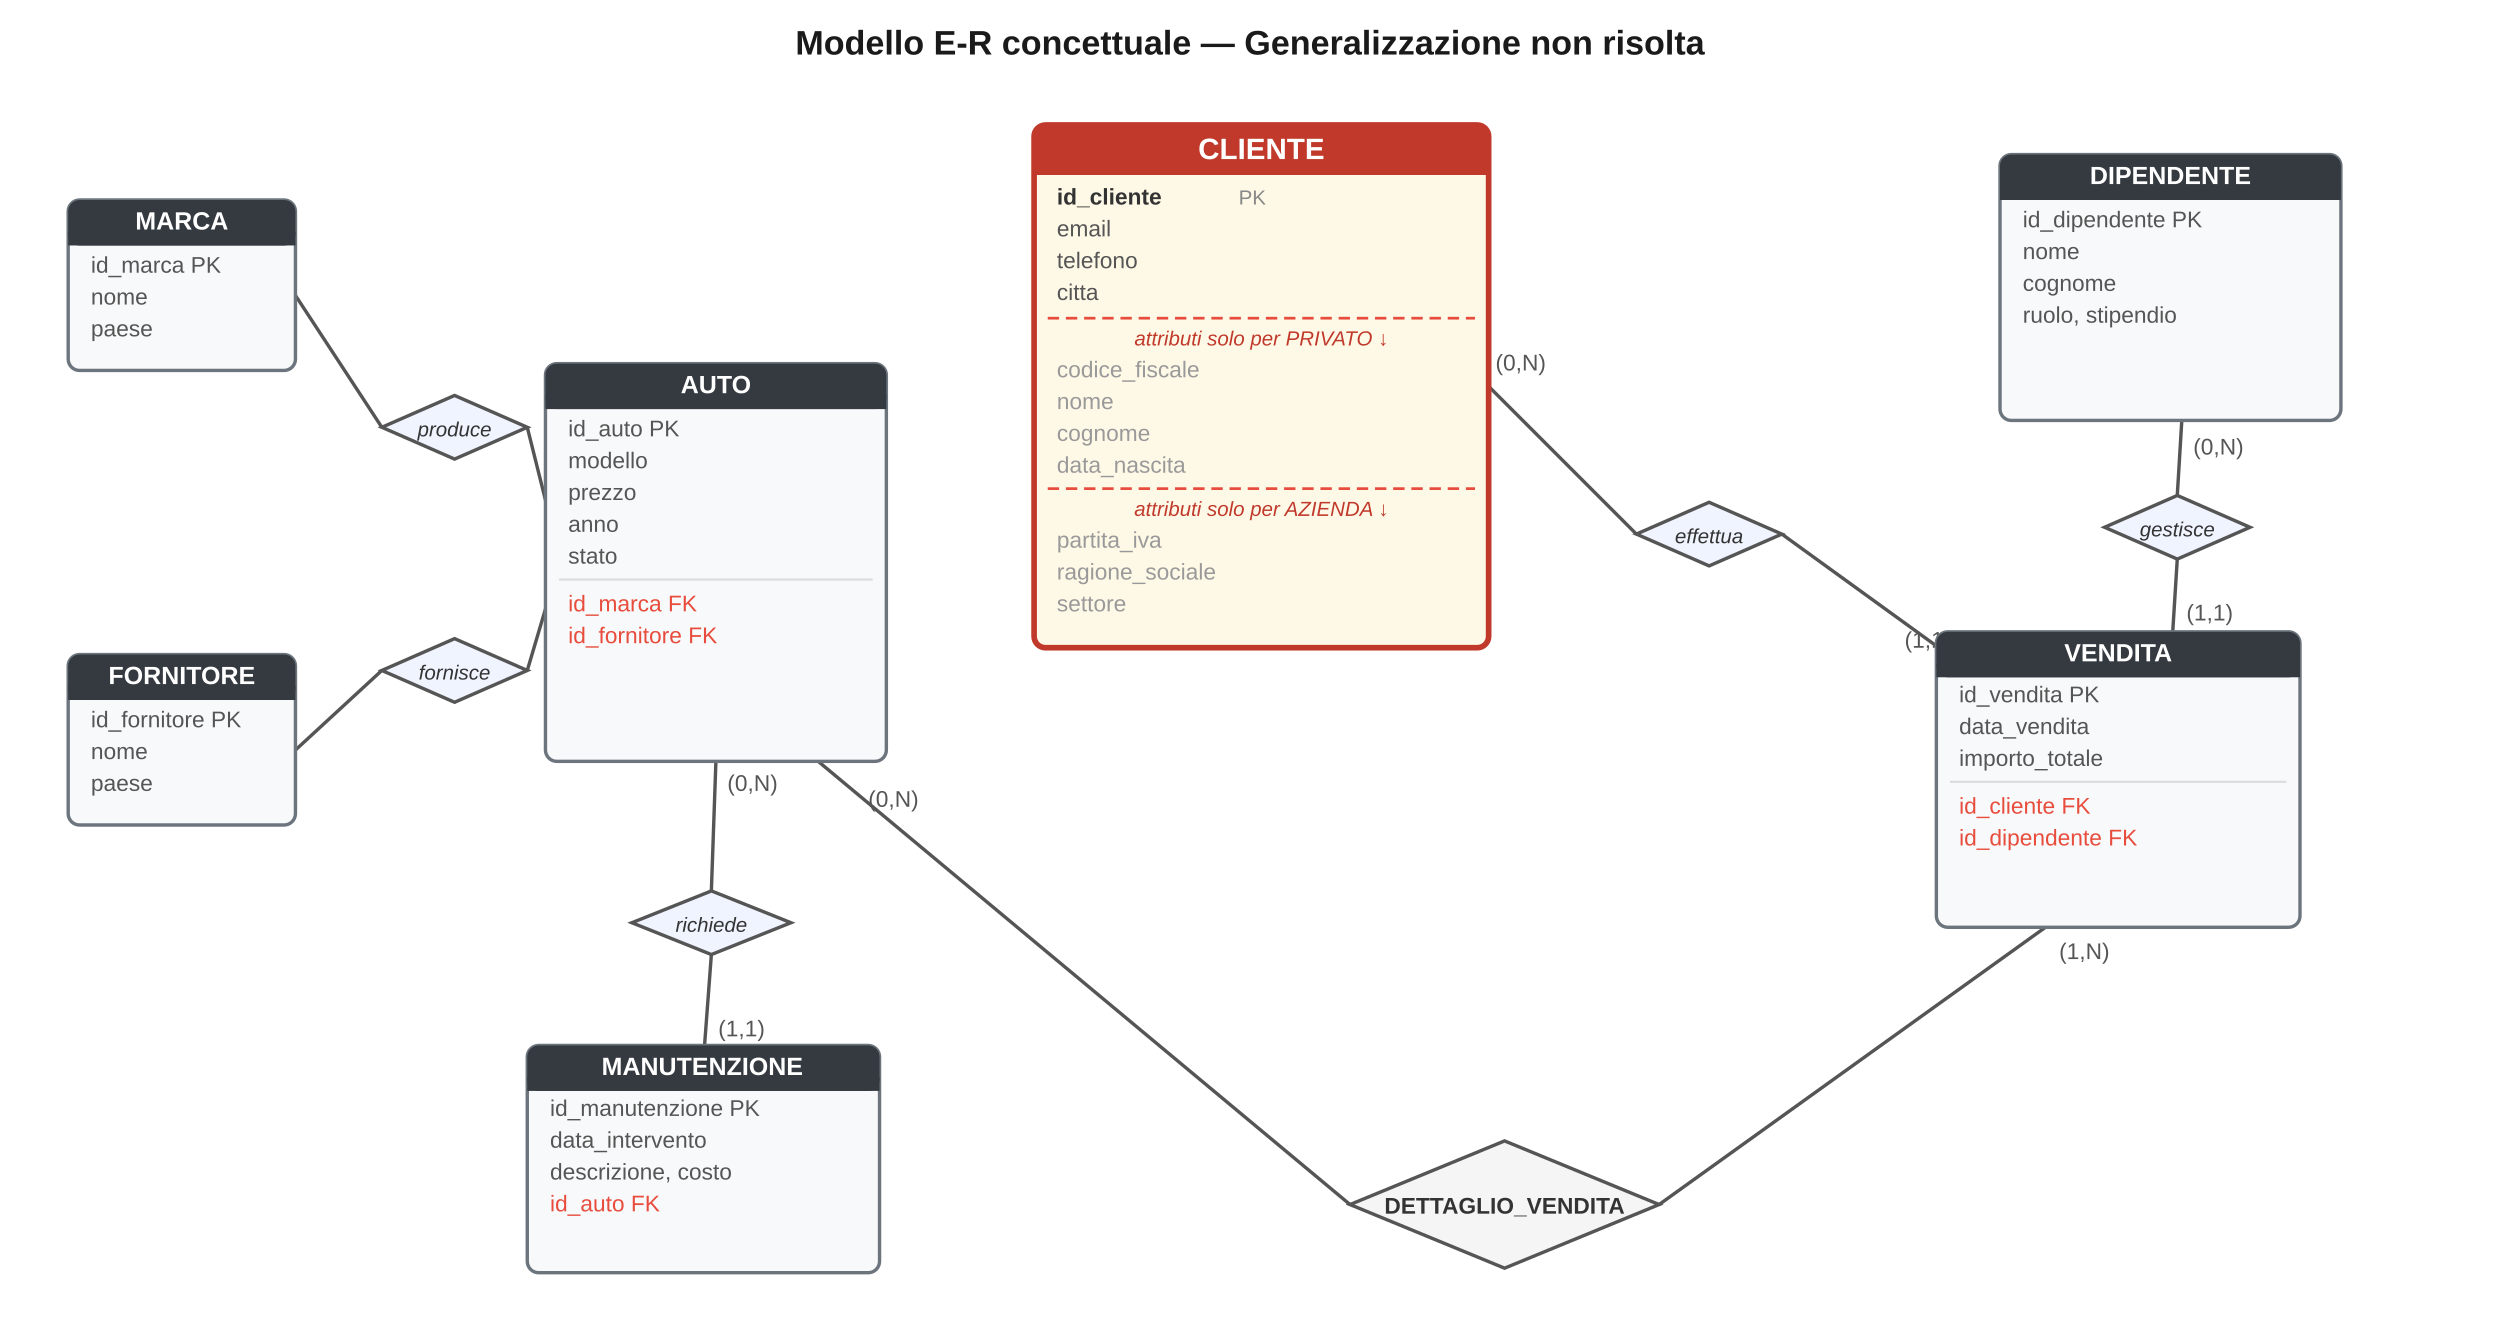
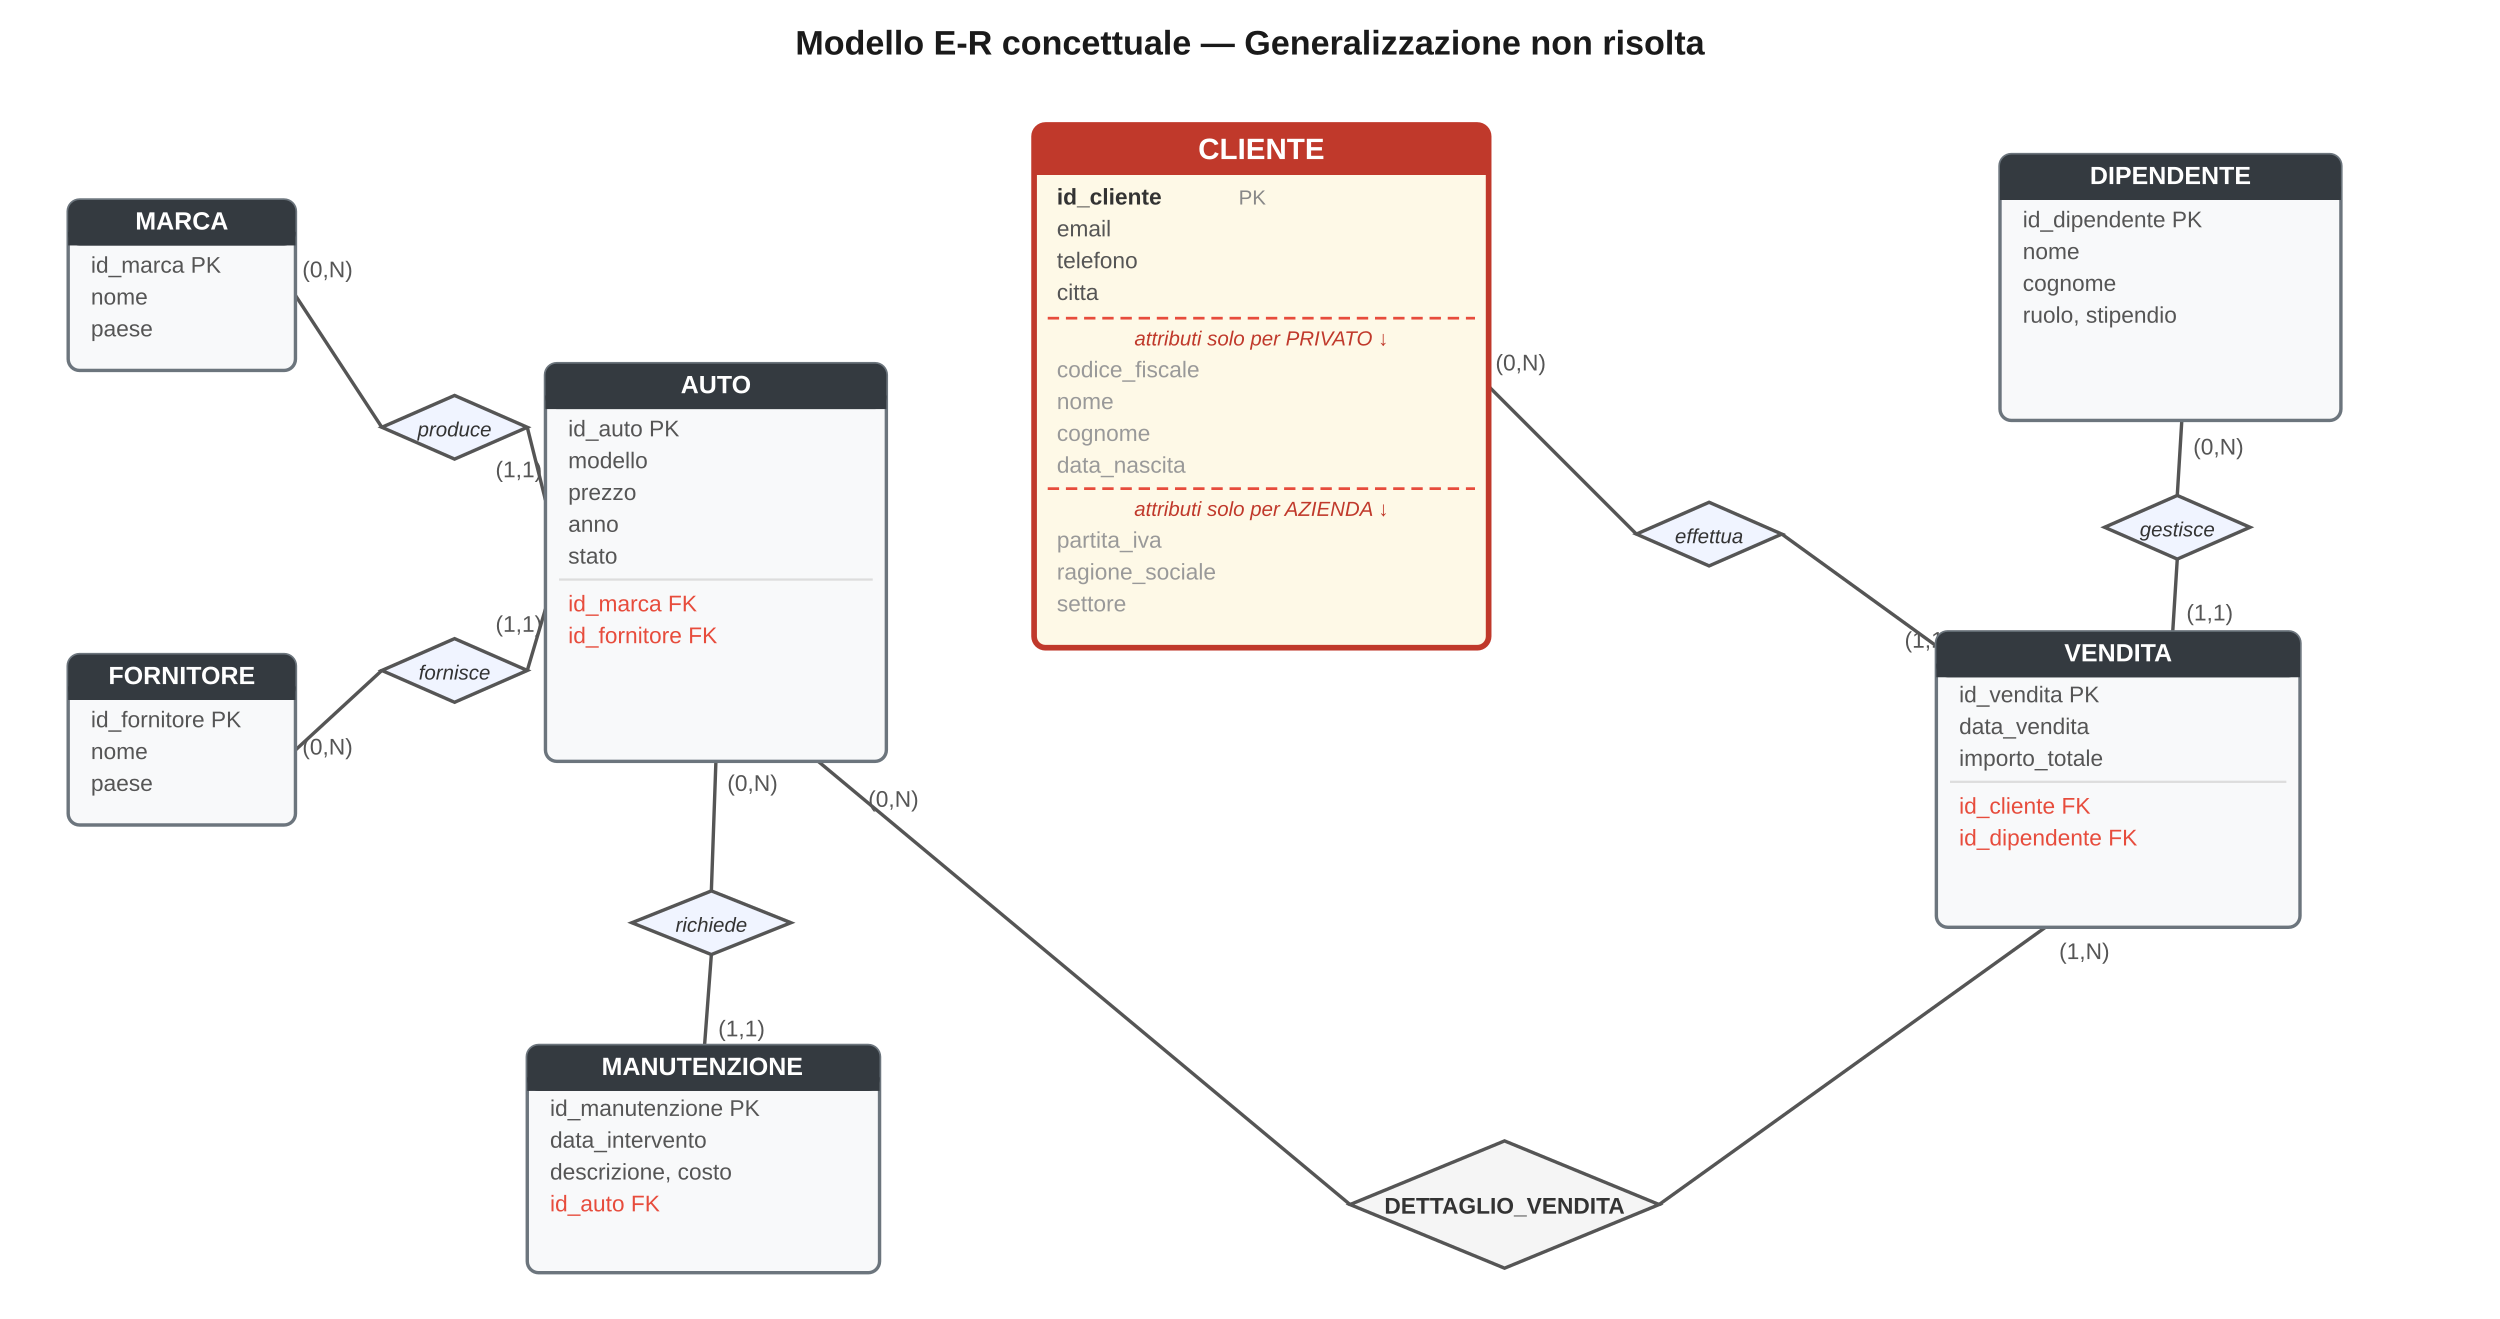
<svg xmlns="http://www.w3.org/2000/svg" viewBox="0 0 1100 580" font-family="Arial, sans-serif" font-size="12">
  <rect width="1100" height="680" fill="white" />
  <text x="550" y="24" text-anchor="middle" font-size="15" font-weight="bold" fill="#1a1a1a">Modello E-R concettuale — Generalizzazione non risolta</text>
  <line x1="130" y1="130" x2="168" y2="188" stroke="#555" stroke-width="1.5" />
-   <text x="105" y="126" fill="#555" font-size="10">(0,N)</text>
+   <text x="133" y="122" fill="#555" font-size="10">(0,N)</text>
  <line x1="232" y1="188" x2="240" y2="220" stroke="#555" stroke-width="1.5" />
-   <text x="242" y="218" fill="#555" font-size="10">(1,1)</text>
+   <text x="218" y="210" fill="#555" font-size="10">(1,1)</text>
  <line x1="130" y1="330" x2="168" y2="295" stroke="#555" stroke-width="1.5" />
-   <text x="105" y="338" fill="#555" font-size="10">(0,N)</text>
+   <text x="133" y="332" fill="#555" font-size="10">(0,N)</text>
  <line x1="232" y1="295" x2="240" y2="268" stroke="#555" stroke-width="1.5" />
-   <text x="242" y="265" fill="#555" font-size="10">(1,1)</text>
+   <text x="218" y="278" fill="#555" font-size="10">(1,1)</text>
  <line x1="315" y1="335" x2="313" y2="392" stroke="#555" stroke-width="1.5" />
  <text x="320" y="348" fill="#555" font-size="10">(0,N)</text>
  <line x1="313" y1="420" x2="310" y2="460" stroke="#555" stroke-width="1.5" />
  <text x="316" y="456" fill="#555" font-size="10">(1,1)</text>
  <line x1="655" y1="170" x2="720" y2="235" stroke="#555" stroke-width="1.5" />
  <text x="658" y="163" fill="#555" font-size="10">(0,N)</text>
  <line x1="784" y1="235" x2="860" y2="290" stroke="#555" stroke-width="1.5" />
  <text x="838" y="285" fill="#555" font-size="10">(1,1)</text>
  <line x1="960" y1="185" x2="958" y2="218" stroke="#555" stroke-width="1.5" />
  <text x="965" y="200" fill="#555" font-size="10">(0,N)</text>
  <line x1="958" y1="246" x2="956" y2="278" stroke="#555" stroke-width="1.5" />
  <text x="962" y="273" fill="#555" font-size="10">(1,1)</text>
  <line x1="900" y1="408" x2="730" y2="530" stroke="#555" stroke-width="1.5" />
  <text x="906" y="422" fill="#555" font-size="10">(1,N)</text>
  <line x1="360" y1="335" x2="594" y2="530" stroke="#555" stroke-width="1.5" />
  <text x="382" y="355" fill="#555" font-size="10">(0,N)</text>
  <rect x="30" y="88" width="100" height="75" rx="5" fill="#f8f9fa" stroke="#6c757d" stroke-width="1.5" />
  <rect x="30" y="88" width="100" height="20" rx="5" fill="#343a40" />
  <rect x="30" y="102" width="100" height="6" fill="#343a40" />
  <text x="80" y="101" text-anchor="middle" fill="white" font-weight="bold" font-size="11">MARCA</text>
  <text x="40" y="120" fill="#555" font-size="10">id_marca PK</text>
  <text x="40" y="134" fill="#555" font-size="10">nome</text>
  <text x="40" y="148" fill="#555" font-size="10">paese</text>
  <rect x="30" y="288" width="100" height="75" rx="5" fill="#f8f9fa" stroke="#6c757d" stroke-width="1.5" />
  <rect x="30" y="288" width="100" height="20" rx="5" fill="#343a40" />
  <rect x="30" y="302" width="100" height="6" fill="#343a40" />
  <text x="80" y="301" text-anchor="middle" fill="white" font-weight="bold" font-size="11">FORNITORE</text>
  <text x="40" y="320" fill="#555" font-size="10">id_fornitore PK</text>
  <text x="40" y="334" fill="#555" font-size="10">nome</text>
  <text x="40" y="348" fill="#555" font-size="10">paese</text>
  <rect x="240" y="160" width="150" height="175" rx="5" fill="#f8f9fa" stroke="#6c757d" stroke-width="1.5" />
  <rect x="240" y="160" width="150" height="20" rx="5" fill="#343a40" />
  <rect x="240" y="174" width="150" height="6" fill="#343a40" />
  <text x="315" y="173" text-anchor="middle" fill="white" font-weight="bold" font-size="11">AUTO</text>
  <text x="250" y="192" fill="#555" font-size="10">id_auto PK</text>
  <text x="250" y="206" fill="#555" font-size="10">modello</text>
  <text x="250" y="220" fill="#555" font-size="10">prezzo</text>
  <text x="250" y="234" fill="#555" font-size="10">anno</text>
  <text x="250" y="248" fill="#555" font-size="10">stato</text>
  <line x1="246" y1="255" x2="384" y2="255" stroke="#ddd" stroke-width="1" />
  <text x="250" y="269" fill="#e74c3c" font-size="10">id_marca FK</text>
  <text x="250" y="283" fill="#e74c3c" font-size="10">id_fornitore FK</text>
  <rect x="232" y="460" width="155" height="100" rx="5" fill="#f8f9fa" stroke="#6c757d" stroke-width="1.5" />
  <rect x="232" y="460" width="155" height="20" rx="5" fill="#343a40" />
  <rect x="232" y="474" width="155" height="6" fill="#343a40" />
  <text x="309" y="473" text-anchor="middle" fill="white" font-weight="bold" font-size="11">MANUTENZIONE</text>
  <text x="242" y="491" fill="#555" font-size="10">id_manutenzione PK</text>
  <text x="242" y="505" fill="#555" font-size="10">data_intervento</text>
  <text x="242" y="519" fill="#555" font-size="10">descrizione, costo</text>
  <text x="242" y="533" fill="#e74c3c" font-size="10">id_auto FK</text>
  <rect x="455" y="55" width="200" height="230" rx="5" fill="#fef9e7" stroke="#c0392b" stroke-width="2.5" />
  <rect x="455" y="55" width="200" height="22" rx="5" fill="#c0392b" />
  <rect x="455" y="71" width="200" height="6" fill="#c0392b" />
  <text x="555" y="70" text-anchor="middle" fill="white" font-weight="bold" font-size="13">CLIENTE</text>
  <text x="465" y="90" fill="#333" font-size="10" font-weight="bold">id_cliente</text>
  <text x="545" y="90" fill="#888" font-size="9">PK</text>
  <text x="465" y="104" fill="#555" font-size="10">email</text>
  <text x="465" y="118" fill="#555" font-size="10">telefono</text>
  <text x="465" y="132" fill="#555" font-size="10">citta</text>
  <line x1="461" y1="140" x2="649" y2="140" stroke="#e74c3c" stroke-dasharray="5,3" stroke-width="1.2" />
  <text x="555" y="152" text-anchor="middle" fill="#c0392b" font-size="9" font-style="italic">attributi solo per PRIVATO ↓</text>
  <text x="465" y="166" fill="#999" font-size="10">codice_fiscale</text>
  <text x="465" y="180" fill="#999" font-size="10">nome</text>
  <text x="465" y="194" fill="#999" font-size="10">cognome</text>
  <text x="465" y="208" fill="#999" font-size="10">data_nascita</text>
  <line x1="461" y1="215" x2="649" y2="215" stroke="#e74c3c" stroke-dasharray="5,3" stroke-width="1.2" />
  <text x="555" y="227" text-anchor="middle" fill="#c0392b" font-size="9" font-style="italic">attributi solo per AZIENDA ↓</text>
  <text x="465" y="241" fill="#999" font-size="10">partita_iva</text>
  <text x="465" y="255" fill="#999" font-size="10">ragione_sociale</text>
  <text x="465" y="269" fill="#999" font-size="10">settore</text>
  <rect x="880" y="68" width="150" height="117" rx="5" fill="#f8f9fa" stroke="#6c757d" stroke-width="1.5" />
  <rect x="880" y="68" width="150" height="20" rx="5" fill="#343a40" />
  <rect x="880" y="82" width="150" height="6" fill="#343a40" />
  <text x="955" y="81" text-anchor="middle" fill="white" font-weight="bold" font-size="11">DIPENDENTE</text>
  <text x="890" y="100" fill="#555" font-size="10">id_dipendente PK</text>
  <text x="890" y="114" fill="#555" font-size="10">nome</text>
  <text x="890" y="128" fill="#555" font-size="10">cognome</text>
  <text x="890" y="142" fill="#555" font-size="10">ruolo, stipendio</text>
  <rect x="852" y="278" width="160" height="130" rx="5" fill="#f8f9fa" stroke="#6c757d" stroke-width="1.5" />
  <rect x="852" y="278" width="160" height="20" rx="5" fill="#343a40" />
  <rect x="852" y="292" width="160" height="6" fill="#343a40" />
  <text x="932" y="291" text-anchor="middle" fill="white" font-weight="bold" font-size="11">VENDITA</text>
  <text x="862" y="309" fill="#555" font-size="10">id_vendita PK</text>
  <text x="862" y="323" fill="#555" font-size="10">data_vendita</text>
  <text x="862" y="337" fill="#555" font-size="10">importo_totale</text>
  <line x1="858" y1="344" x2="1006" y2="344" stroke="#ddd" stroke-width="1" />
  <text x="862" y="358" fill="#e74c3c" font-size="10">id_cliente FK</text>
  <text x="862" y="372" fill="#e74c3c" font-size="10">id_dipendente FK</text>
  <polygon points="200,174 232,188 200,202 168,188" fill="#f0f4ff" stroke="#555" stroke-width="1.5" />
  <text x="200" y="192" text-anchor="middle" fill="#333" font-size="9" font-style="italic">produce</text>
  <polygon points="200,281 232,295 200,309 168,295" fill="#f0f4ff" stroke="#555" stroke-width="1.5" />
  <text x="200" y="299" text-anchor="middle" fill="#333" font-size="9" font-style="italic">fornisce</text>
  <polygon points="313,392 348,406 313,420 278,406" fill="#f0f4ff" stroke="#555" stroke-width="1.5" />
  <text x="313" y="410" text-anchor="middle" fill="#333" font-size="9" font-style="italic">richiede</text>
  <polygon points="752,221 784,235 752,249 720,235" fill="#f0f4ff" stroke="#555" stroke-width="1.5" />
  <text x="752" y="239" text-anchor="middle" fill="#333" font-size="9" font-style="italic">effettua</text>
  <polygon points="958,218 990,232 958,246 926,232" fill="#f0f4ff" stroke="#555" stroke-width="1.5" />
  <text x="958" y="236" text-anchor="middle" fill="#333" font-size="9" font-style="italic">gestisce</text>
  <polygon points="662,502 730,530 662,558 594,530" fill="#f5f5f5" stroke="#555" stroke-width="1.5" />
  <text x="662" y="534" text-anchor="middle" fill="#333" font-size="10" font-weight="bold">DETTAGLIO_VENDITA</text>
</svg>
